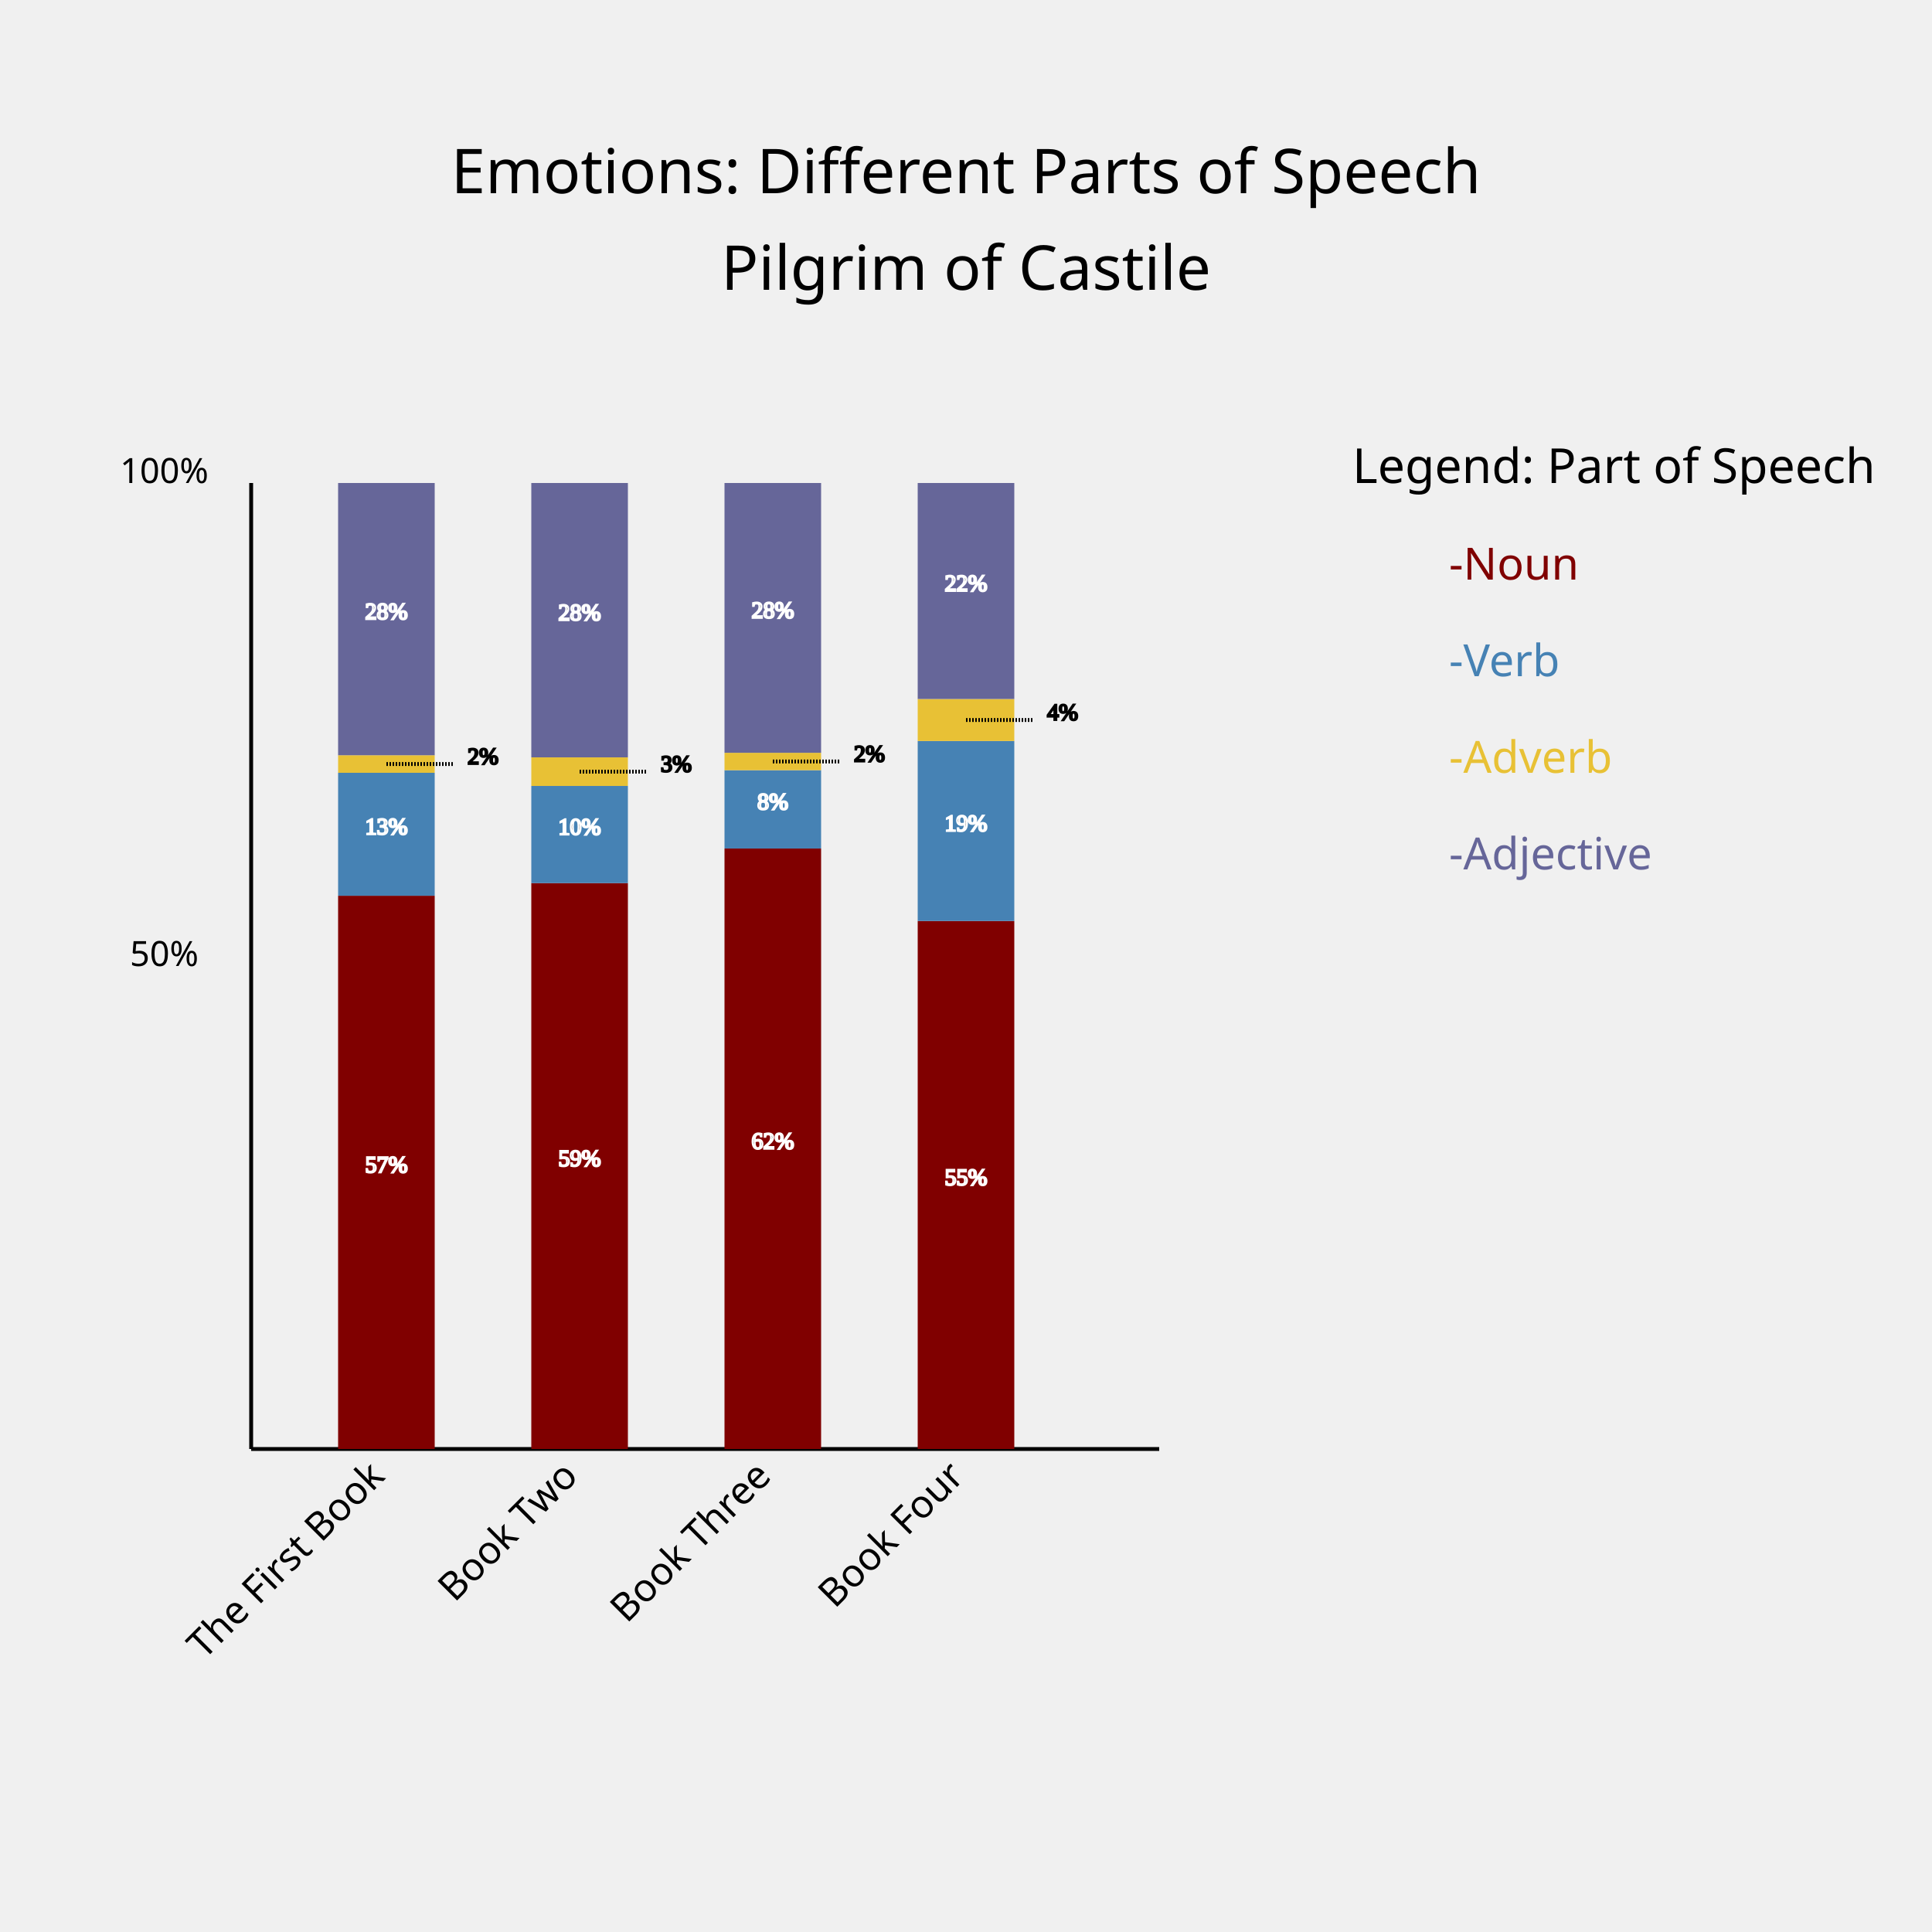
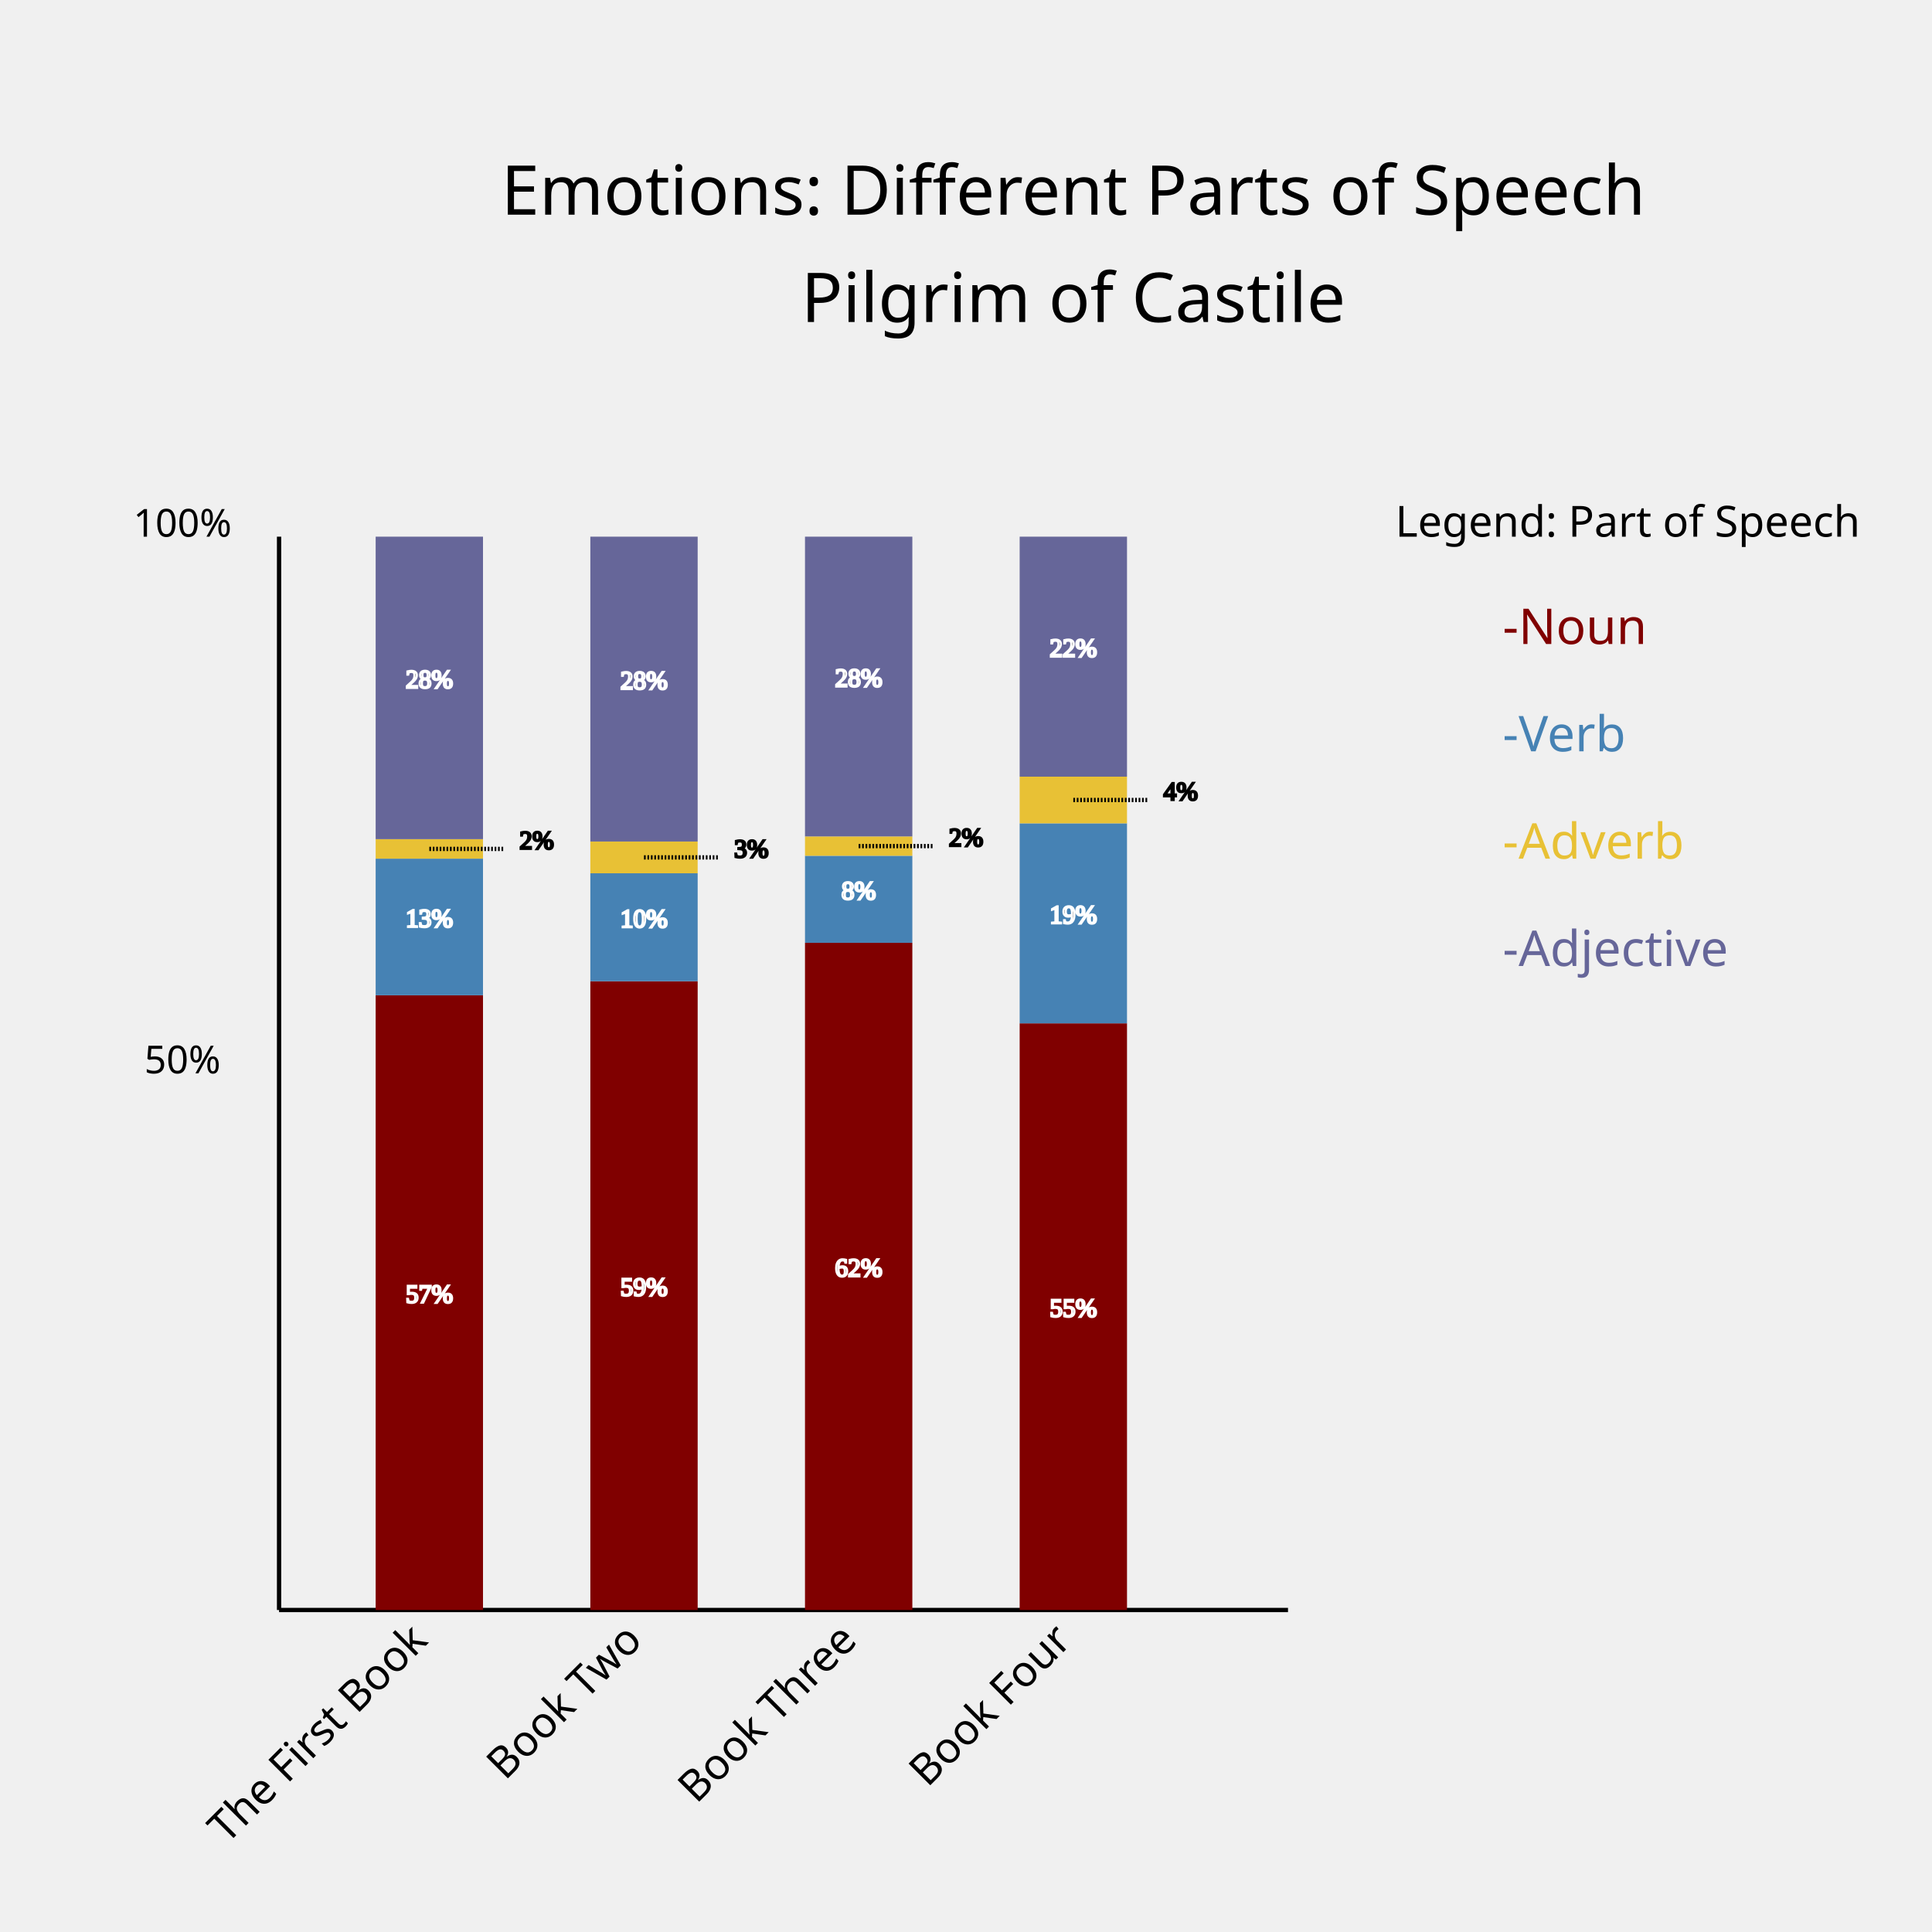
- <svg xmlns="http://www.w3.org/2000/svg" width="850" height="850" viewBox="0 0 1000 1000">
+ <svg xmlns="http://www.w3.org/2000/svg" width="850" height="850" viewBox="0 0 900 900">
  <g transform="translate(100 750)">
    <text x="100" y="15" text-anchor="end" transform="rotate(-45 100, 15)" style="font-size:20px" font-family="Avenir">The First Book</text>
    <text x="200" y="15" text-anchor="end" transform="rotate(-45 200, 15)" style="font-size:20px" font-family="Avenir">Book Two</text>
    <text x="300" y="15" text-anchor="end" transform="rotate(-45 300, 15)" style="font-size:20px" font-family="Avenir">Book Three</text>
    <text x="400" y="15" text-anchor="end" transform="rotate(-45 400, 15)" style="font-size:20px" font-family="Avenir">Book Four</text>
    <text color="black" font-family="CenturyGothic" text-anchor="middle" x="400" y="-650" style="font-size:32px">Emotions: Different Parts of Speech</text>
    <text color="black" font-family="CenturyGothic" text-anchor="middle" x="400" y="-600" style="font-size:32px">Pilgrim of Castile</text>
    <text y="-250" x="-15" color="black" font-family="CenturyGothic" text-anchor="middle" style="font-size:18px">50%</text>
    <text y="-500" x="-15" color="black" font-family="CenturyGothic" text-anchor="middle" style="font-size:18px">100%</text>
-     <text x="600" y="-500" font-size="25px" font-family="CenturyGothic">Legend: Part of Speech</text>
-     <text x="650" y="-450" text-anchor="start" font-size="23px" fill="maroon" font-family="Avenir">-Noun</text>
-     <text x="650" y="-400" text-anchor="start" font-size="23px" fill="steelblue" font-family="Avenir">-Verb</text>
-     <text x="650" y="-350" text-anchor="start" font-size="23px" fill="#e8c135" font-family="Avenir">-Adverb</text>
-     <text x="650" y="-300" text-anchor="start" font-size="23px" fill="#666699" font-family="Avenir">-Adjective</text>
+     <text x="550" y="-500" font-size="20px" font-family="CenturyGothic">Legend: Part of Speech</text>
+     <text x="600" y="-450" text-anchor="start" font-size="23px" fill="maroon" font-family="Avenir">-Noun</text>
+     <text x="600" y="-400" text-anchor="start" font-size="23px" fill="steelblue" font-family="Avenir">-Verb</text>
+     <text x="600" y="-350" text-anchor="start" font-size="23px" fill="#e8c135" font-family="Avenir">-Adverb</text>
+     <text x="600" y="-300" text-anchor="start" font-size="23px" fill="#666699" font-family="Avenir">-Adjective</text>
    <line x1="30" y1="0" x2="500" y2="0" stroke="black" stroke-width="2" />
    <line x1="30" y1="0" x2="30" y2="-500" stroke="black" stroke-width="2" />
    <line class="noun" x1="100" y1="0" x2="100" y2="-286.364" stroke="maroon" stroke-width="50" />
    <text x="100" y="-143.182" text-anchor="middle" stroke="white">57%</text>
    <line class="verb" x1="100" y1="-286.364" x2="100" y2="-350" stroke="steelblue" stroke-width="50" />
    <text x="100" y="-318.182" text-anchor="middle" stroke="white">13%</text>
    <line class="adverb" x1="100" y1="-350" x2="100" y2="-359.091" stroke="#e8c135" stroke-width="50" />
    <text x="150" y="-354.545" text-anchor="middle" stroke="black">2%</text>
    <line x1="100" y1="-354.545" x2="135" y2="-354.545" stroke="black" stroke-width="2" stroke-dasharray="0.8" />
    <line class="adj" x1="100" y1="-359.091" x2="100" y2="-500" stroke="#666699" stroke-width="50" />
    <text x="100" y="-429.545" text-anchor="middle" stroke="white">28%</text>
    <line class="noun" x1="200" y1="0" x2="200" y2="-292.899" stroke="maroon" stroke-width="50" />
    <text x="200" y="-146.45" text-anchor="middle" stroke="white">59%</text>
    <line class="verb" x1="200" y1="-292.899" x2="200" y2="-343.195" stroke="steelblue" stroke-width="50" />
    <text x="200" y="-318.047" text-anchor="middle" stroke="white">10%</text>
    <line class="adverb" x1="200" y1="-343.195" x2="200" y2="-357.988" stroke="#e8c135" stroke-width="50" />
    <text x="250" y="-350.592" text-anchor="middle" stroke="black">3%</text>
    <line x1="200" y1="-350.592" x2="235" y2="-350.592" stroke="black" stroke-width="2" stroke-dasharray="0.8" />
    <line class="adj" x1="200" y1="-357.988" x2="200" y2="-500" stroke="#666699" stroke-width="50" />
    <text x="200" y="-428.994" text-anchor="middle" stroke="white">28%</text>
    <line class="noun" x1="300" y1="0" x2="300" y2="-310.811" stroke="maroon" stroke-width="50" />
    <text x="300" y="-155.405" text-anchor="middle" stroke="white">62%</text>
    <line class="verb" x1="300" y1="-310.811" x2="300" y2="-351.351" stroke="steelblue" stroke-width="50" />
    <text x="300" y="-331.081" text-anchor="middle" stroke="white">8%</text>
    <line class="adverb" x1="300" y1="-351.351" x2="300" y2="-360.36" stroke="#e8c135" stroke-width="50" />
    <text x="350" y="-355.856" text-anchor="middle" stroke="black">2%</text>
    <line x1="300" y1="-355.856" x2="335" y2="-355.856" stroke="black" stroke-width="2" stroke-dasharray="0.8" />
    <line class="adj" x1="300" y1="-360.36" x2="300" y2="-500" stroke="#666699" stroke-width="50" />
    <text x="300" y="-430.18" text-anchor="middle" stroke="white">28%</text>
    <line class="noun" x1="400" y1="0" x2="400" y2="-273.292" stroke="maroon" stroke-width="50" />
    <text x="400" y="-136.646" text-anchor="middle" stroke="white">55%</text>
    <line class="verb" x1="400" y1="-273.292" x2="400" y2="-366.46" stroke="steelblue" stroke-width="50" />
    <text x="400" y="-319.876" text-anchor="middle" stroke="white">19%</text>
    <line class="adverb" x1="400" y1="-366.46" x2="400" y2="-388.199" stroke="#e8c135" stroke-width="50" />
    <text x="450" y="-377.329" text-anchor="middle" stroke="black">4%</text>
    <line x1="400" y1="-377.329" x2="435" y2="-377.329" stroke="black" stroke-width="2" stroke-dasharray="0.8" />
    <line class="adj" x1="400" y1="-388.199" x2="400" y2="-500" stroke="#666699" stroke-width="50" />
    <text x="400" y="-444.099" text-anchor="middle" stroke="white">22%</text>
  </g>
</svg>
